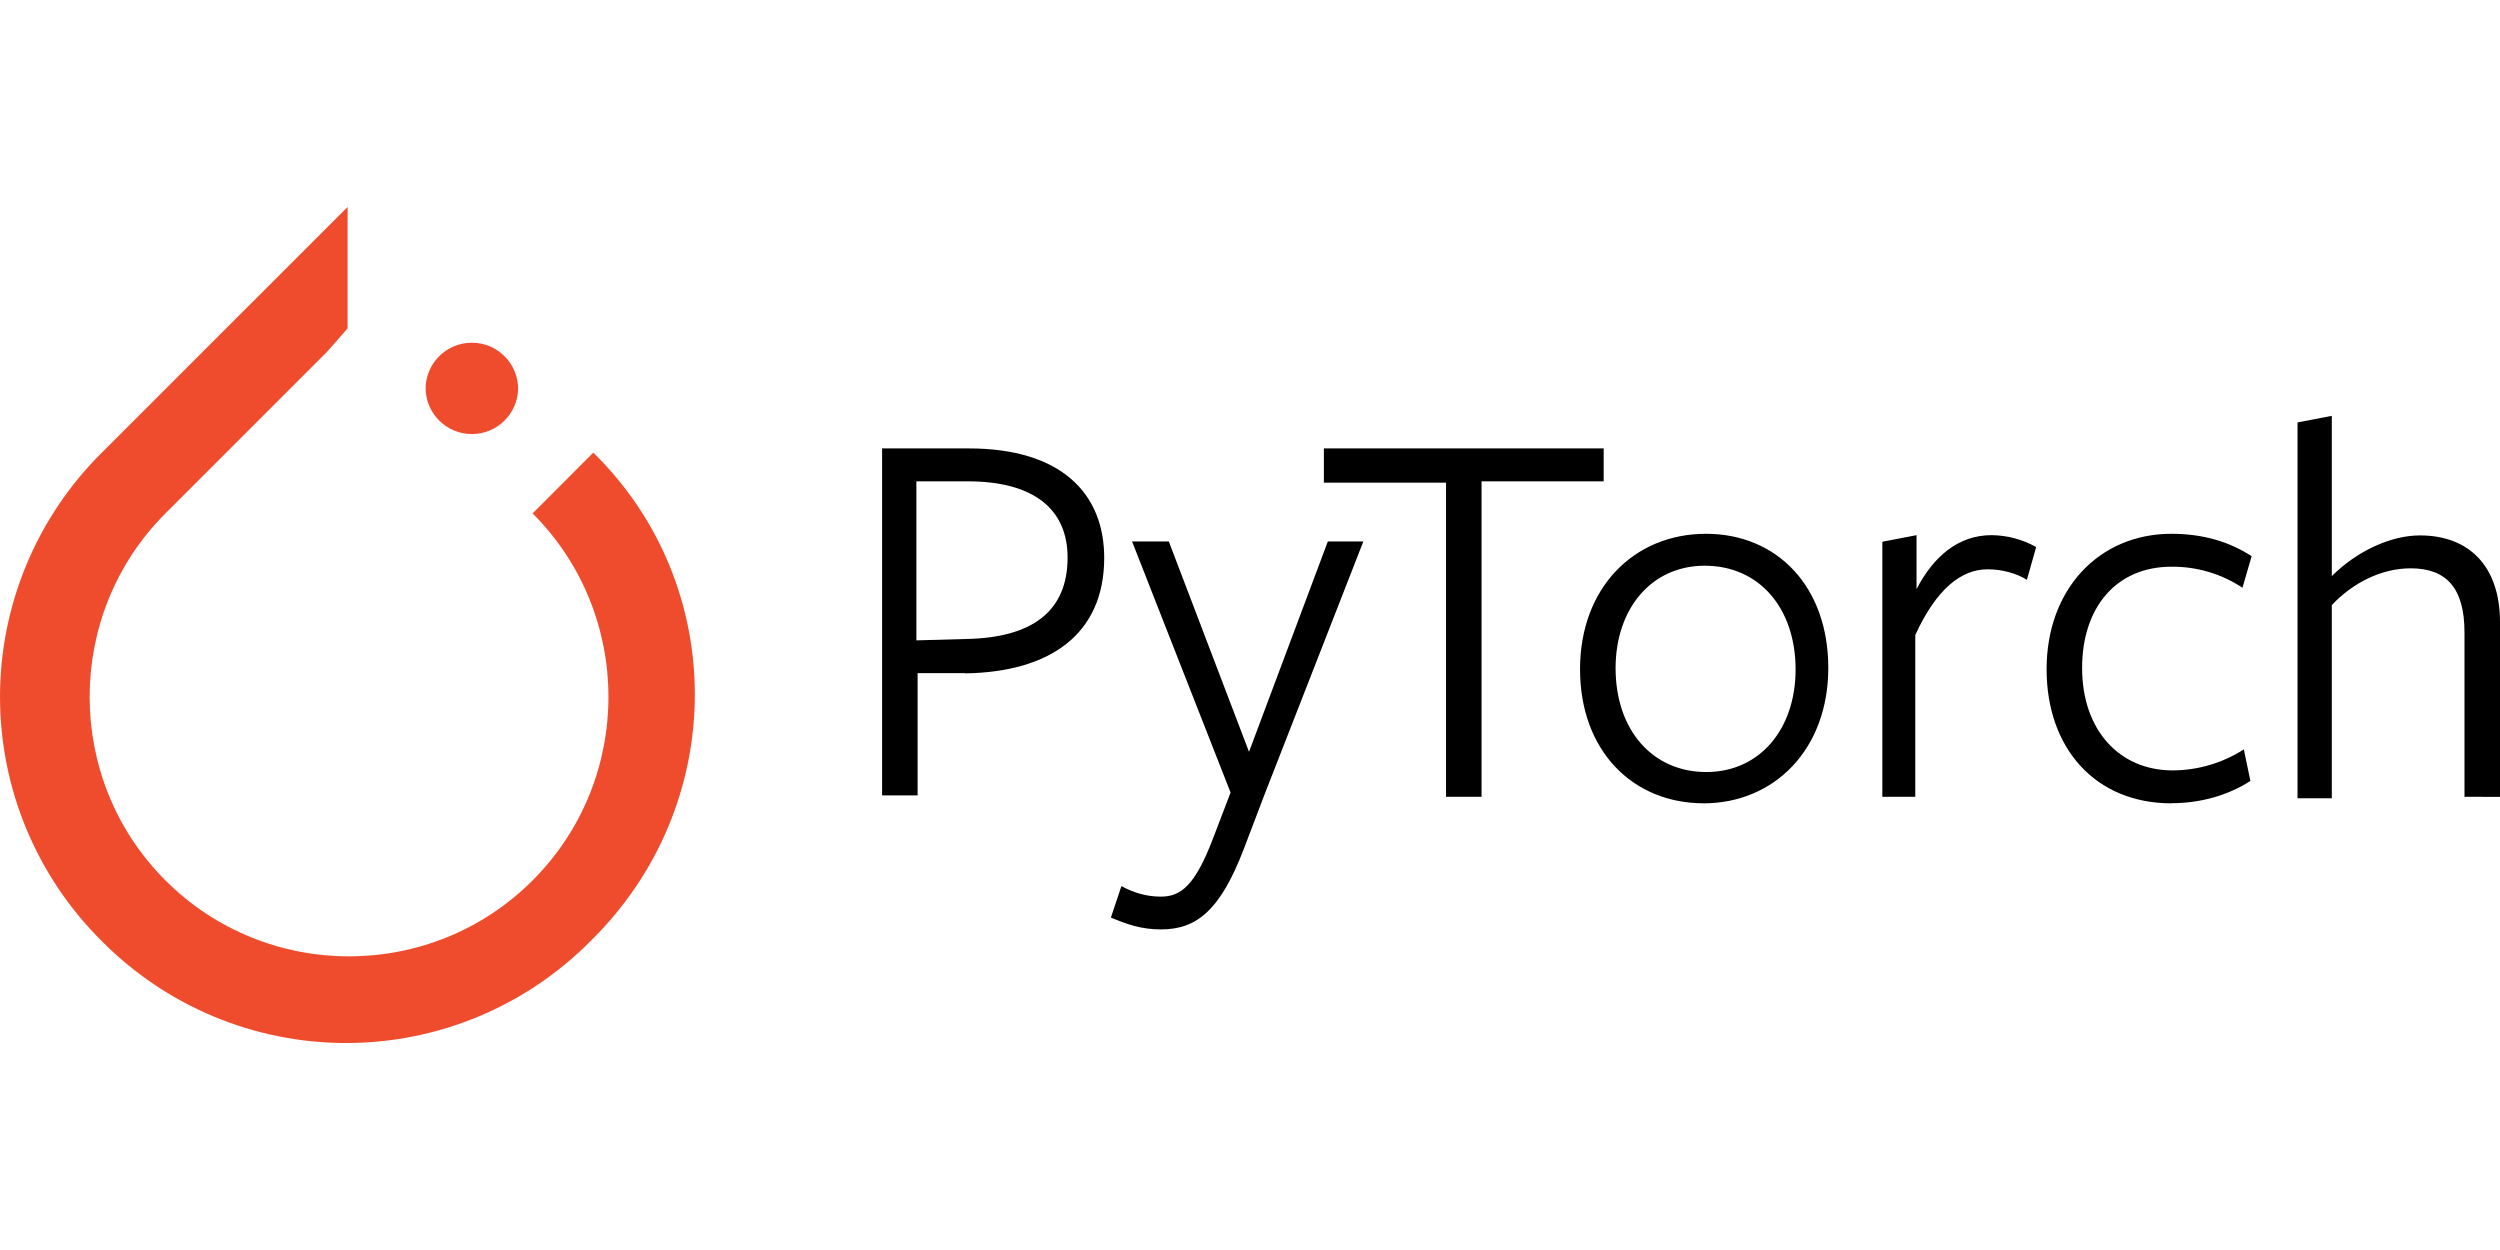
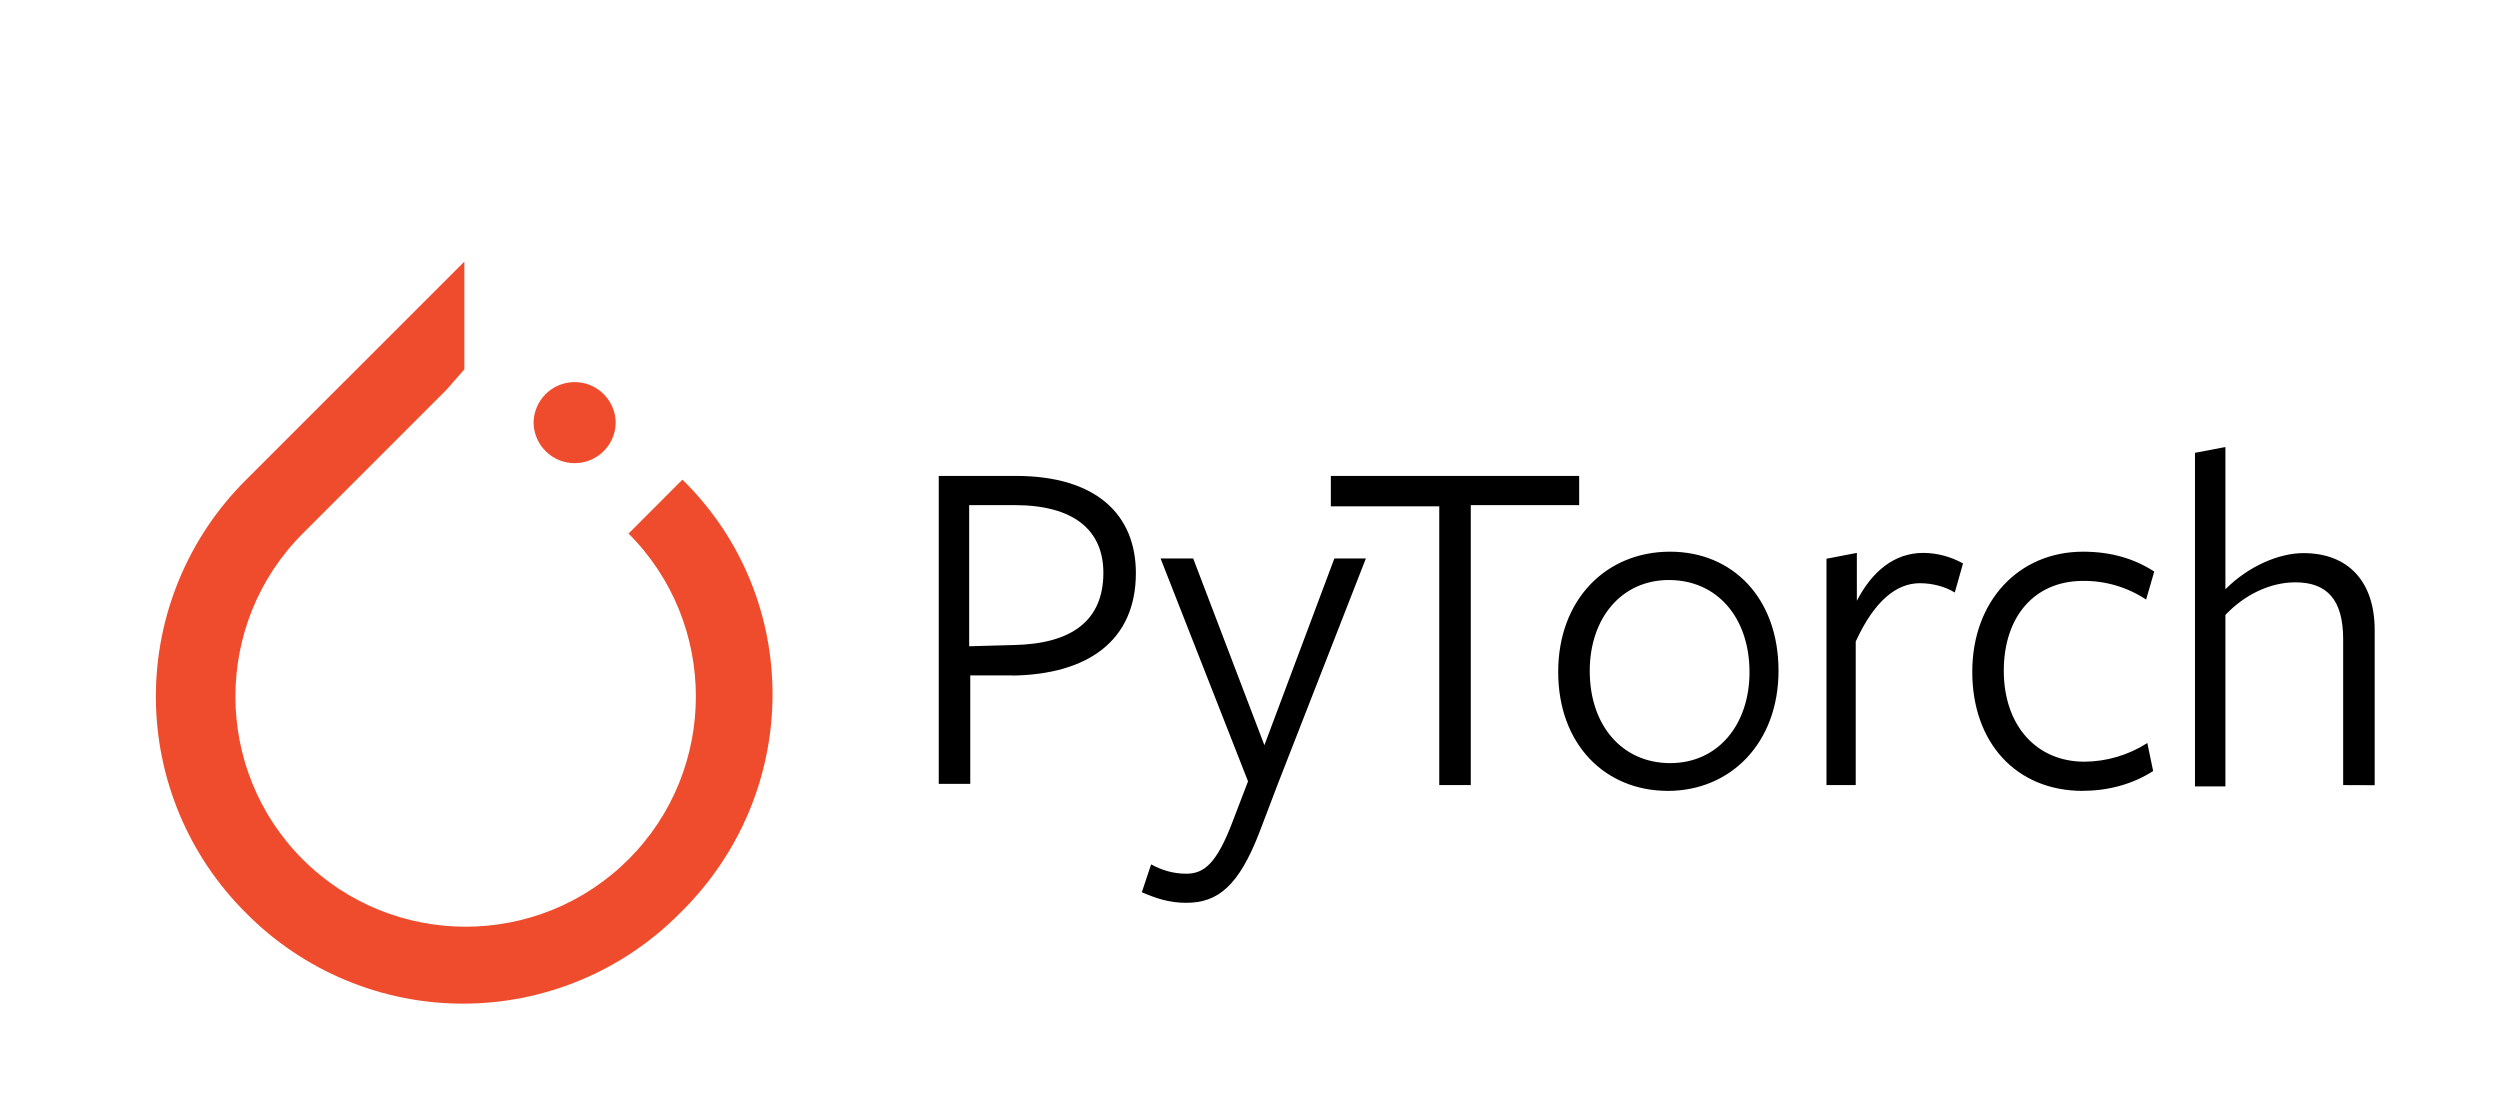
- <svg xmlns="http://www.w3.org/2000/svg" height="1250" viewBox="5.543 9.305 78.914 26.39" width="2500">
+ <svg xmlns="http://www.w3.org/2000/svg" viewBox="0 0 88.914 39.39">
  <path d="m24.27 17.059-1.915 1.918c3.192 3.191 3.192 8.394 0 11.585-3.195 3.196-8.394 3.196-11.59 0-3.19-3.19-3.19-8.394 0-11.585l5.11-5.11.64-.73v-3.832l-7.757 7.754a10.854 10.854 0 0 0 0 15.421 10.854 10.854 0 0 0 15.422 0c4.379-4.289 4.379-11.222.09-15.421zm0 0" fill="#ee4c2c" />
  <path d="m21.898 15.05a1.461 1.461 0 0 1 -2.921 0 1.46 1.46 0 0 1 2.921 0zm0 0" fill="#ee4c2c" />
  <path d="m36.008 24.02h-1.5v3.859h-1.121v-10.953h2.738c2.902 0 4.273 1.41 4.273 3.453 0 2.406-1.703 3.61-4.398 3.648zm.074-6.055h-1.613v5.02l1.578-.044c2.074-.039 3.195-.87 3.195-2.57 0-1.535-1.078-2.406-3.152-2.406zm9.383 9.87-.664 1.743c-.746 1.95-1.5 2.531-2.614 2.531-.62 0-1.078-.164-1.578-.375l.332-.992c.375.207.79.332 1.246.332.622 0 1.079-.332 1.66-1.875l.54-1.41-3.11-7.926h1.16l2.532 6.64 2.488-6.64h1.121zm6.844-9.827v9.914h-1.121v-9.914h-3.856v-1.082h8.832v1.039h-3.854zm7.011 10.12c-2.242 0-3.902-1.66-3.902-4.233 0-2.57 1.703-4.274 3.977-4.274 2.238 0 3.859 1.66 3.859 4.234 0 2.57-1.703 4.274-3.941 4.274zm.04-7.5c-1.7 0-2.82 1.368-2.82 3.235 0 1.95 1.163 3.278 2.862 3.278 1.7 0 2.82-1.368 2.82-3.235 0-1.953-1.163-3.277-2.863-3.277zm6.68 7.294h-1.08v-8.05l1.08-.208v1.703c.538-1.039 1.327-1.703 2.366-1.703.492.004.977.133 1.41.375l-.293 1.035c-.328-.207-.785-.332-1.242-.332-.832 0-1.617.625-2.281 2.074v5.106zm8.046.207c-2.406 0-3.941-1.742-3.941-4.234 0-2.528 1.66-4.274 3.94-4.274.997 0 1.83.25 2.532.707l-.289.996a3.986 3.986 0 0 0 -2.242-.664c-1.742 0-2.82 1.285-2.82 3.195 0 1.95 1.164 3.235 2.863 3.235a4.19 4.19 0 0 0 2.242-.664l.207.996c-.707.457-1.578.703-2.492.703zm9.25-.207v-5.188c0-1.41-.578-2.023-1.7-2.023-.913 0-1.823.453-2.488 1.16v6.098h-1.082v-11.864l1.082-.207v5.059c.829-.828 1.907-1.285 2.778-1.285 1.578 0 2.531.996 2.531 2.738v5.516zm0 0" fill="currentColor" />
</svg>
